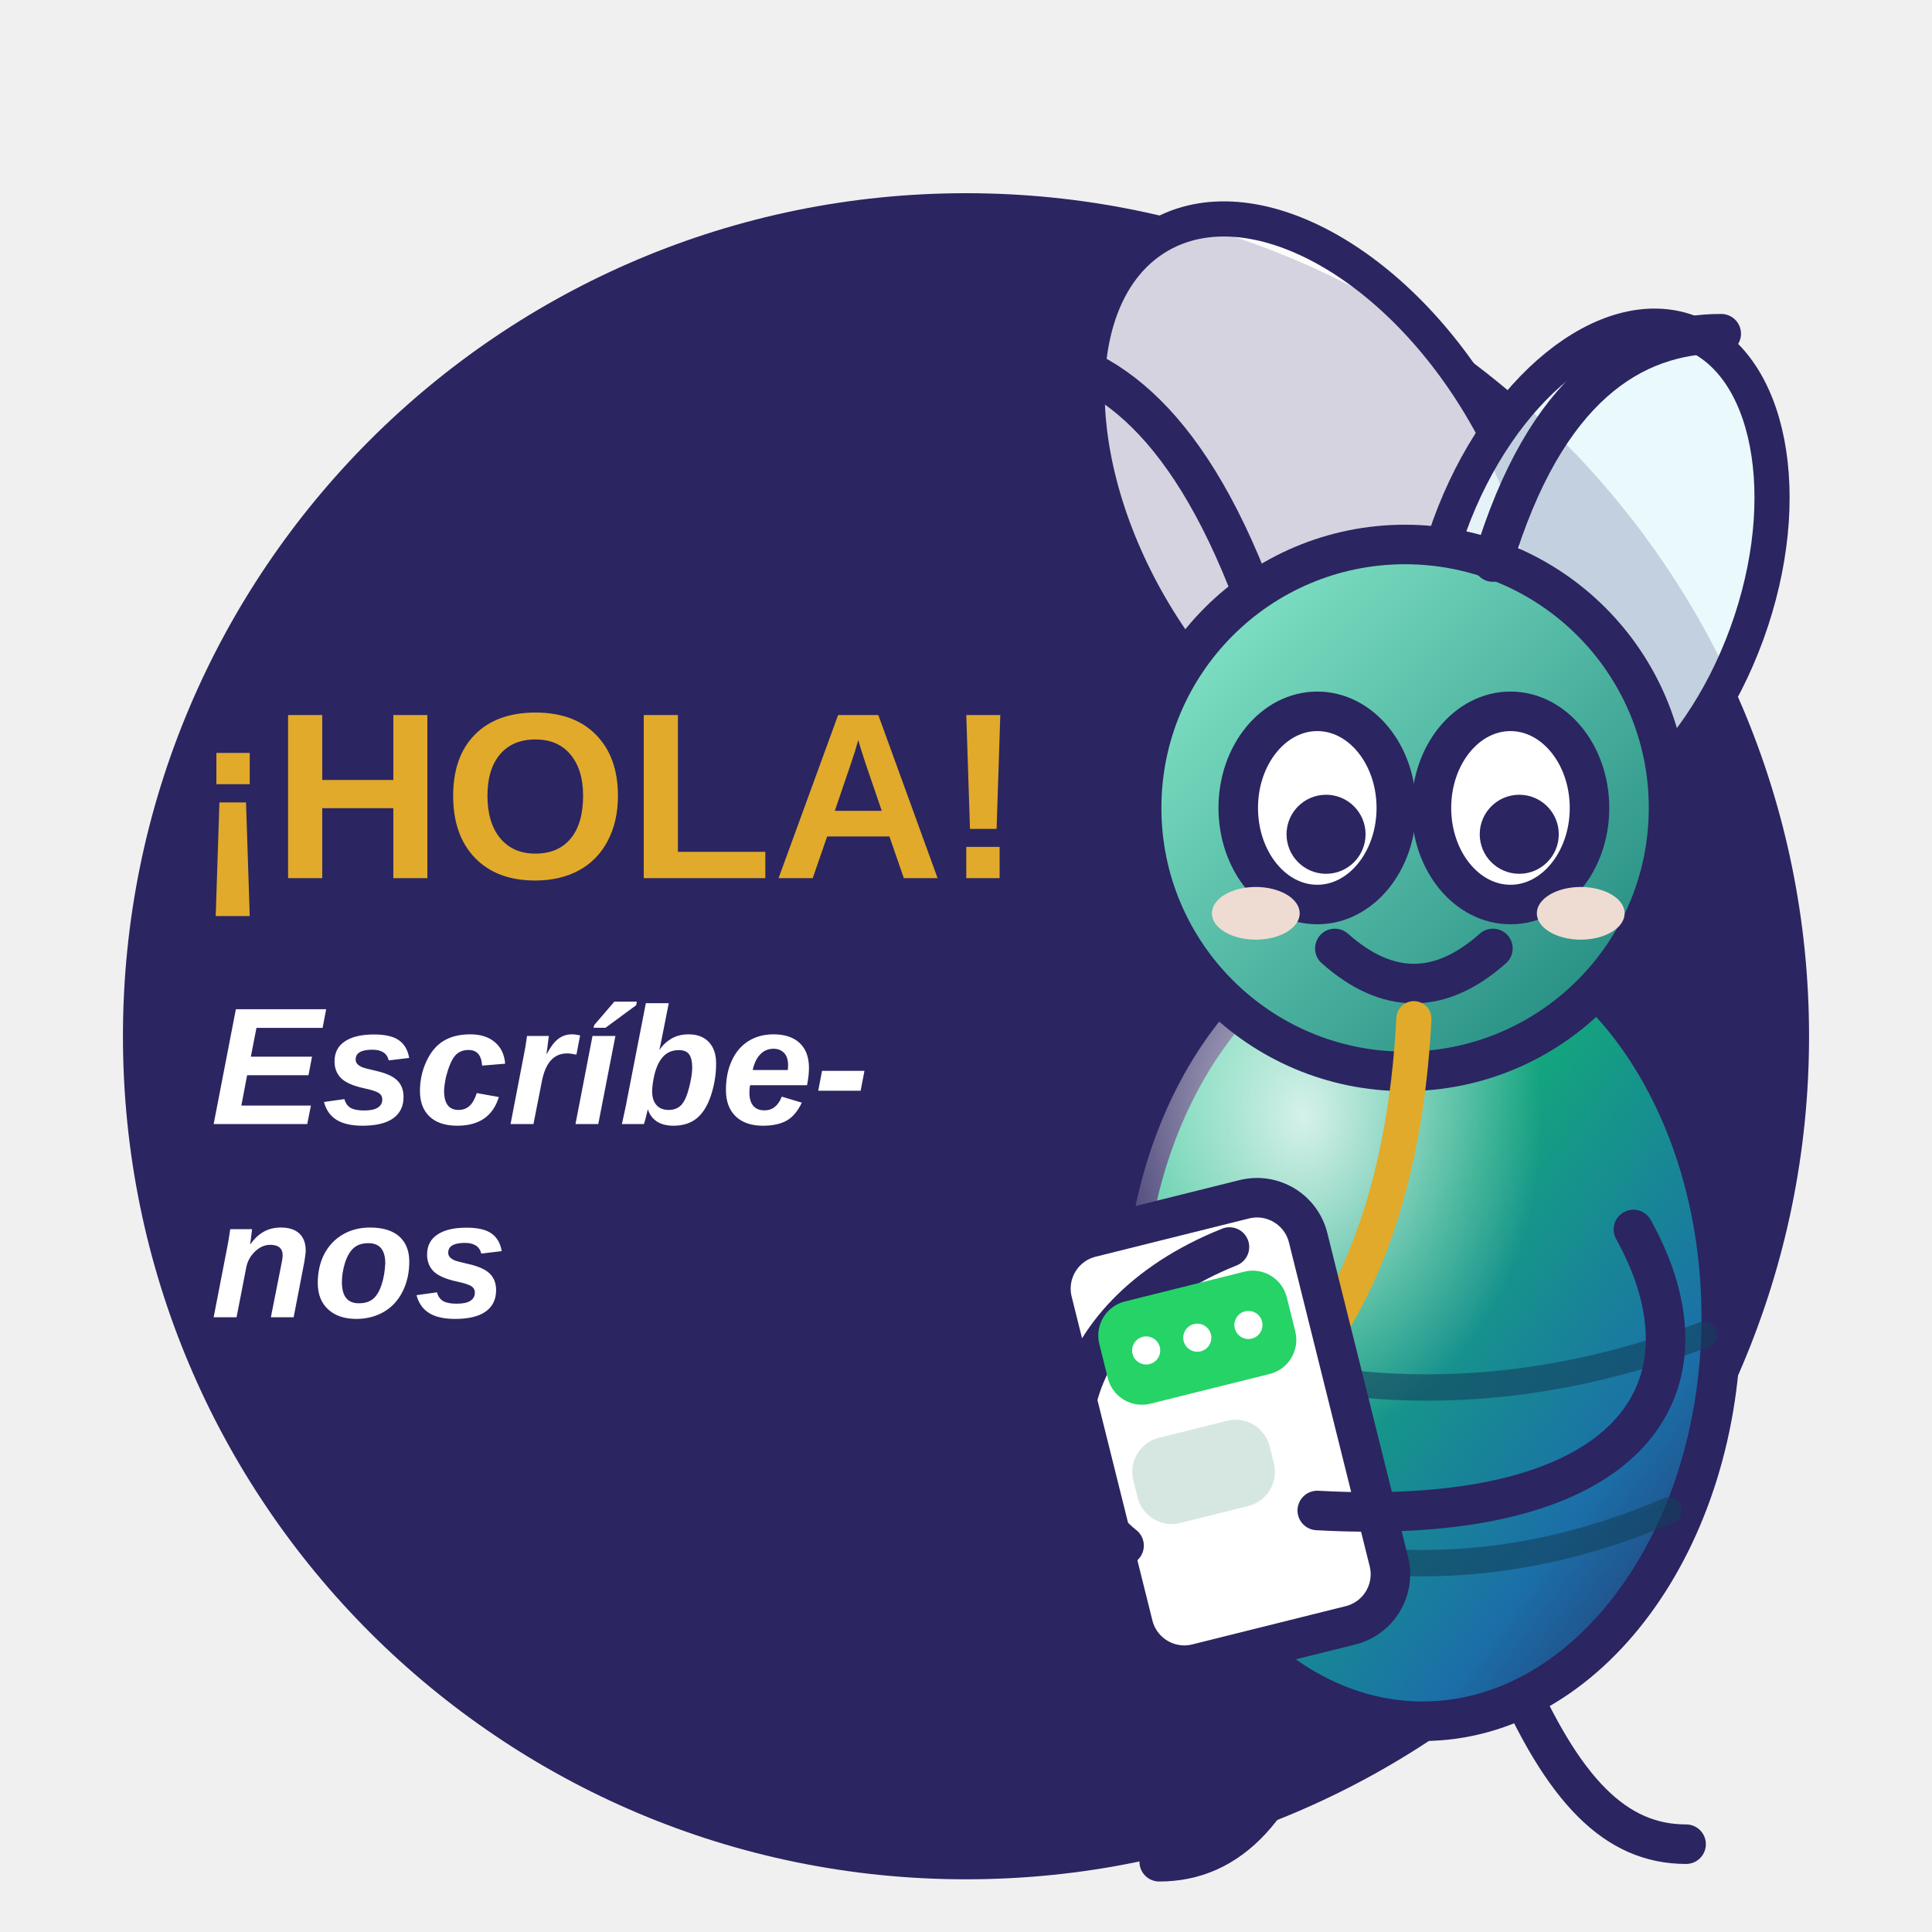
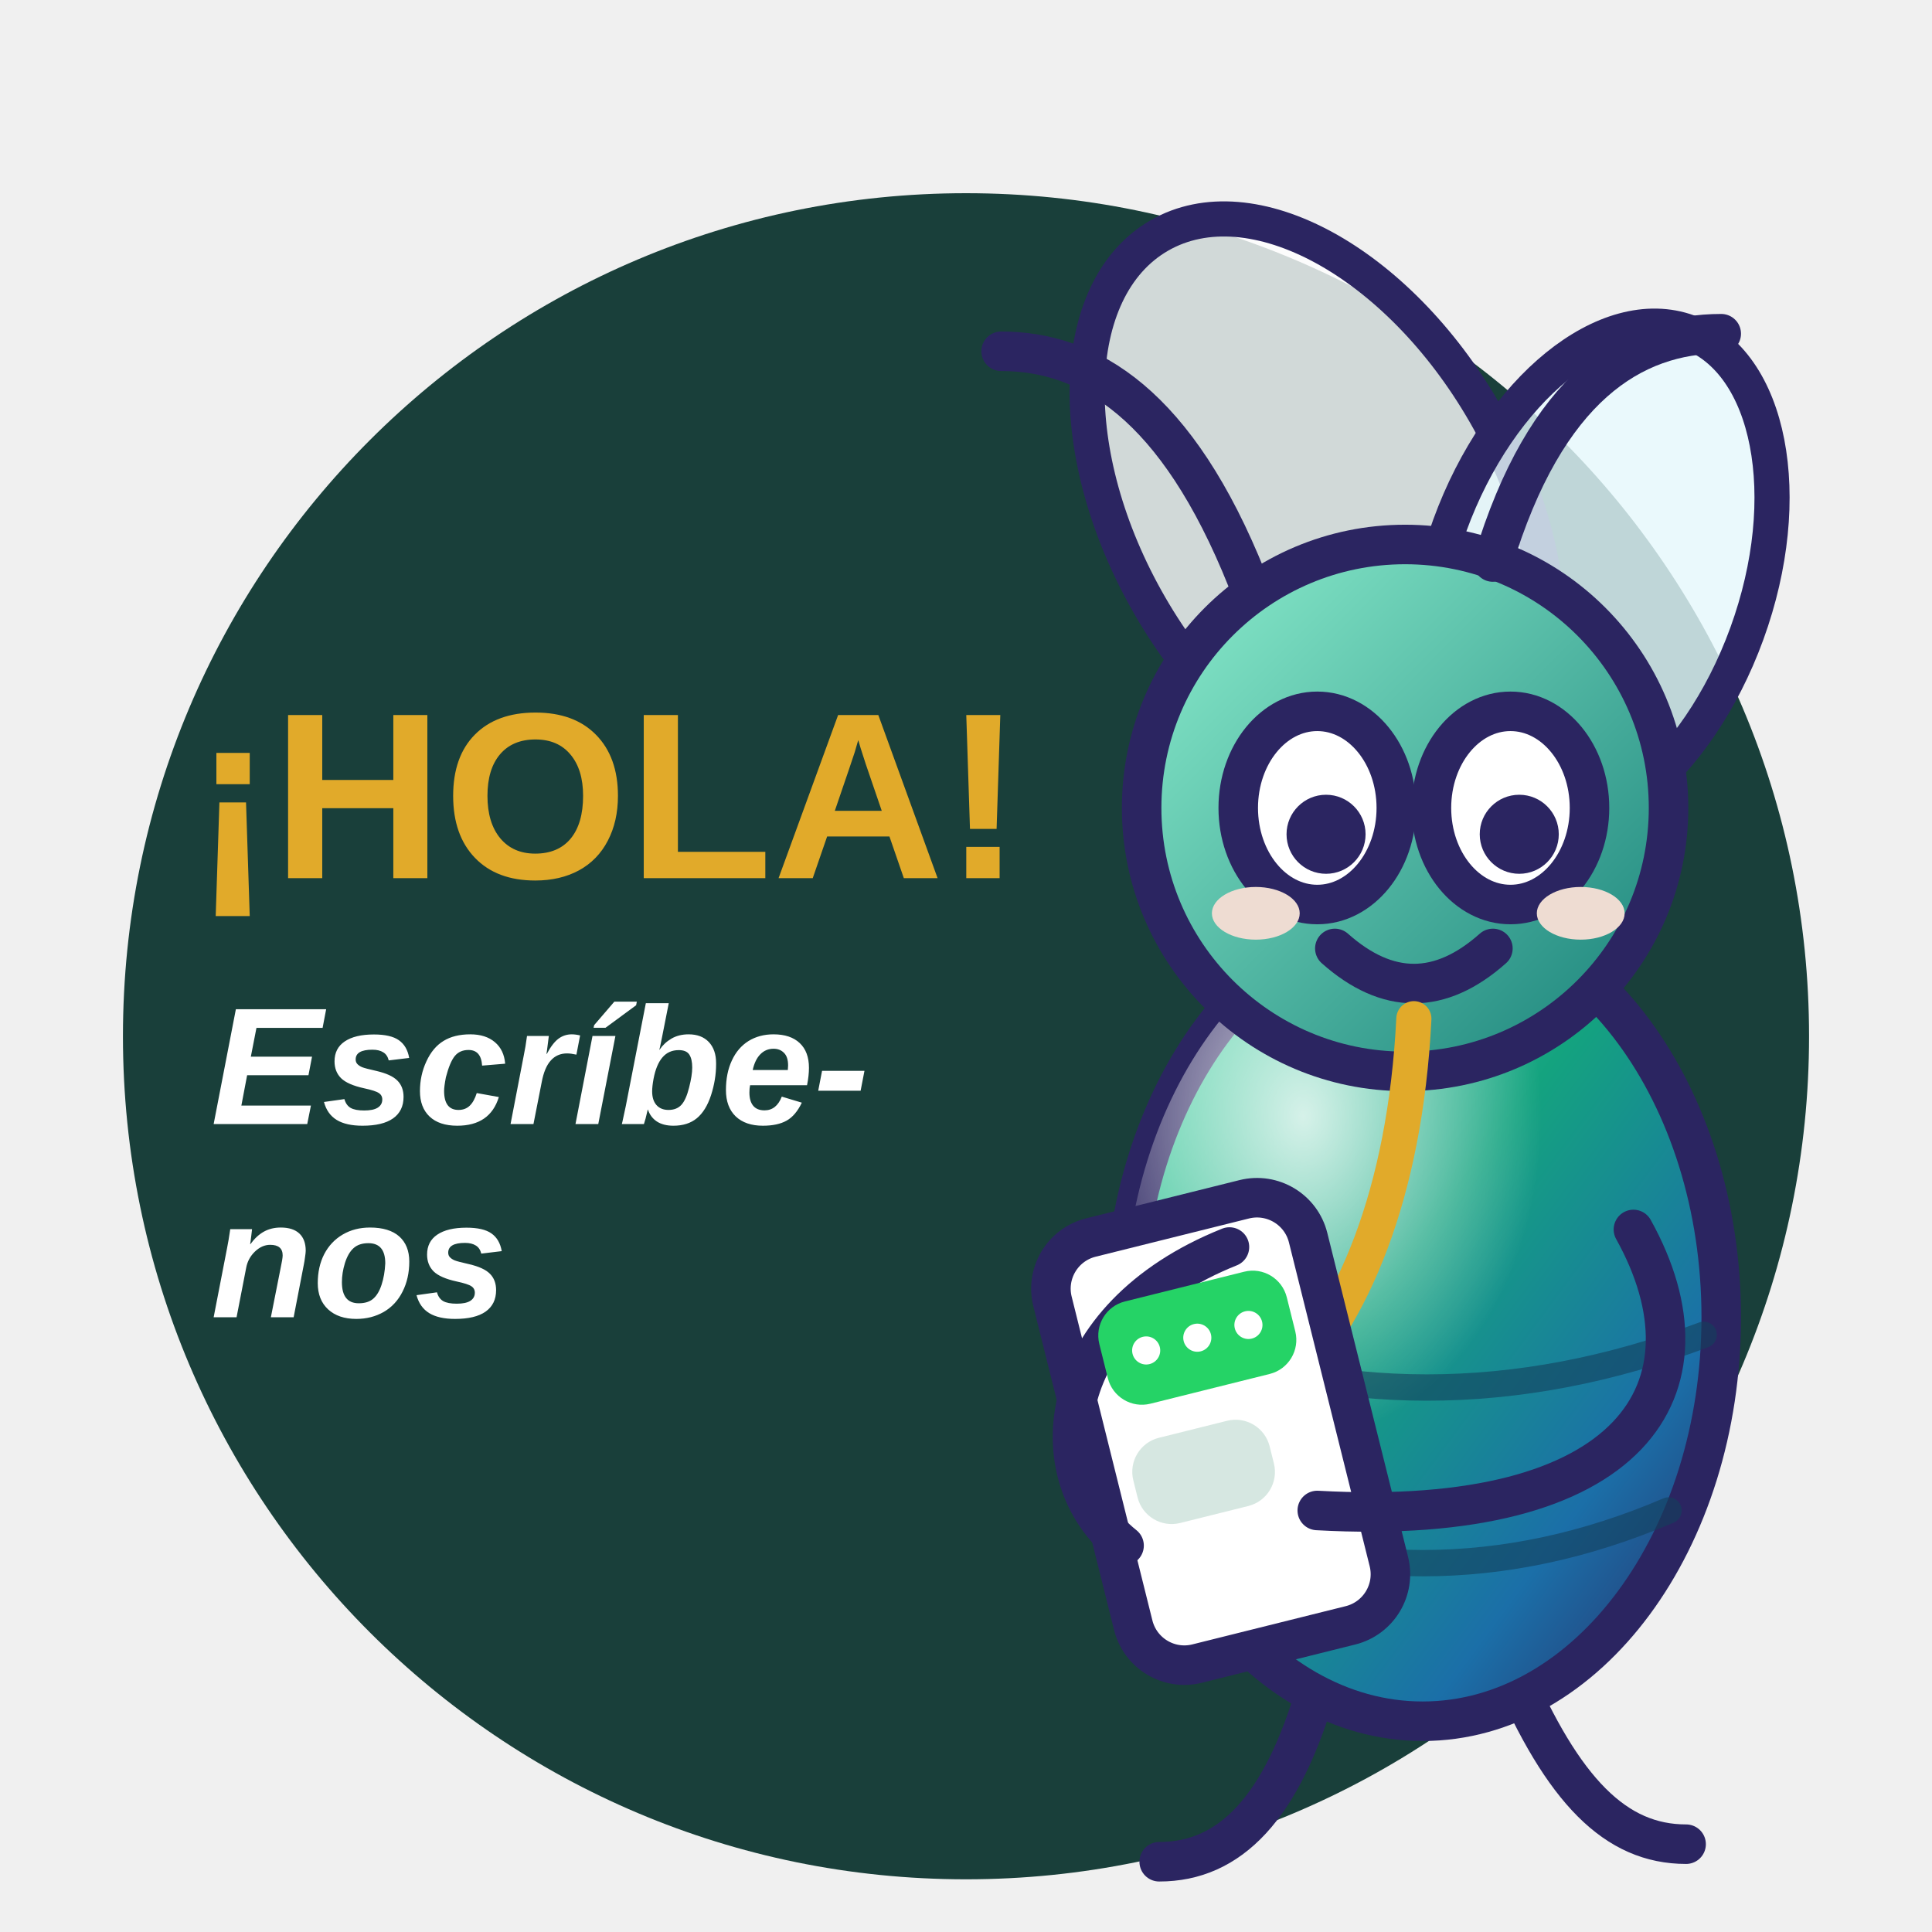
<svg xmlns="http://www.w3.org/2000/svg" viewBox="0 0 220 220">
  <defs>
    <linearGradient id="eg" x1="0" y1="0" x2="1" y2="1">
      <stop offset="0" stop-color="#5fe0b0" />
      <stop offset=".45" stop-color="#14a37f" />
      <stop offset=".75" stop-color="#1b6fa8" />
      <stop offset="1" stop-color="#2b2561" />
    </linearGradient>
    <linearGradient id="eh" x1="0" y1="0" x2="1" y2="1">
      <stop offset="0" stop-color="#8ff0cf" />
      <stop offset="1" stop-color="#167f78" />
    </linearGradient>
    <radialGradient id="shine" cx=".3" cy=".25" r=".4">
      <stop offset="0" stop-color="#fff" stop-opacity=".8" />
      <stop offset="1" stop-color="#fff" stop-opacity="0" />
    </radialGradient>
  </defs>
-   <circle cx="110" cy="118" r="96" fill="#2b2561" />
+   <circle cx="110" cy="118" r="96" fill="#193f3a" />
  <g font-family="Nunito, Arial Rounded MT Bold, Arial, sans-serif" font-weight="900" fill="#fff">
    <text x="22" y="100" font-size="27" fill="#e1aa2a">¡HOLA!</text>
    <text x="24" y="128" font-size="19" font-style="italic">Escríbe-</text>
    <text x="24" y="150" font-size="19" font-style="italic">nos</text>
  </g>
  <g class="eu-wings">
    <ellipse cx="150" cy="58" rx="22" ry="36" fill="#fff" fill-opacity=".8" stroke="#2b2561" stroke-width="4" transform="rotate(-30 150 58)" />
    <ellipse cx="182" cy="66" rx="18" ry="30" fill="#e8fbff" fill-opacity=".8" stroke="#2b2561" stroke-width="4" transform="rotate(20 182 66)" />
  </g>
  <g stroke="#2b2561" stroke-width="4.5" stroke-linecap="round" stroke-linejoin="round">
    <path d="M150 192 C146 206 140 212 132 212" fill="none" />
    <path d="M172 190 C178 204 184 210 192 210" fill="none" />
    <ellipse cx="162" cy="150" rx="34" ry="46" fill="url(#eg)" />
    <ellipse cx="162" cy="150" rx="34" ry="46" fill="url(#shine)" stroke="none" />
    <path d="M132 152 Q162 164 194 152 M134 172 Q162 184 190 172" fill="none" stroke="#123f5c" stroke-width="3" opacity=".6" />
    <circle cx="160" cy="92" r="30" fill="url(#eh)" />
    <path d="M142 66 C134 46 124 40 114 40" fill="none" />
    <path d="M170 64 C176 44 186 38 196 38" fill="none" />
    <ellipse cx="150" cy="92" rx="9" ry="11" fill="#fff" />
    <ellipse cx="172" cy="92" rx="9" ry="11" fill="#fff" />
    <circle cx="151" cy="95" r="4.5" fill="#2b2561" stroke="none" />
    <circle cx="173" cy="95" r="4.5" fill="#2b2561" stroke="none" />
    <path d="M152 108 Q161 116 170 108" fill="none" />
    <path d="M161 116 C160 136 154 150 146 158" fill="none" stroke="#e1aa2a" stroke-width="4" />
    <rect x="124" y="138" width="30" height="50" rx="6" fill="#fff" transform="rotate(-14 139 163)" />
    <path d="M140 142 C120 150 118 168 128 176" fill="none" />
    <path d="M186 140 C196 158 186 174 150 172" fill="none" />
  </g>
  <g transform="rotate(-14 139 163)">
    <rect x="128" y="146" width="22" height="12" rx="4" fill="#25d366" />
    <rect x="128" y="162" width="16" height="10" rx="4" fill="#d6e7e1" />
    <circle cx="133" cy="152" r="1.6" fill="#fff" />
    <circle cx="139" cy="152" r="1.6" fill="#fff" />
    <circle cx="145" cy="152" r="1.6" fill="#fff" />
  </g>
  <g fill="#eedcd2">
    <ellipse cx="143" cy="104" rx="5" ry="3" />
    <ellipse cx="180" cy="104" rx="5" ry="3" />
  </g>
</svg>
